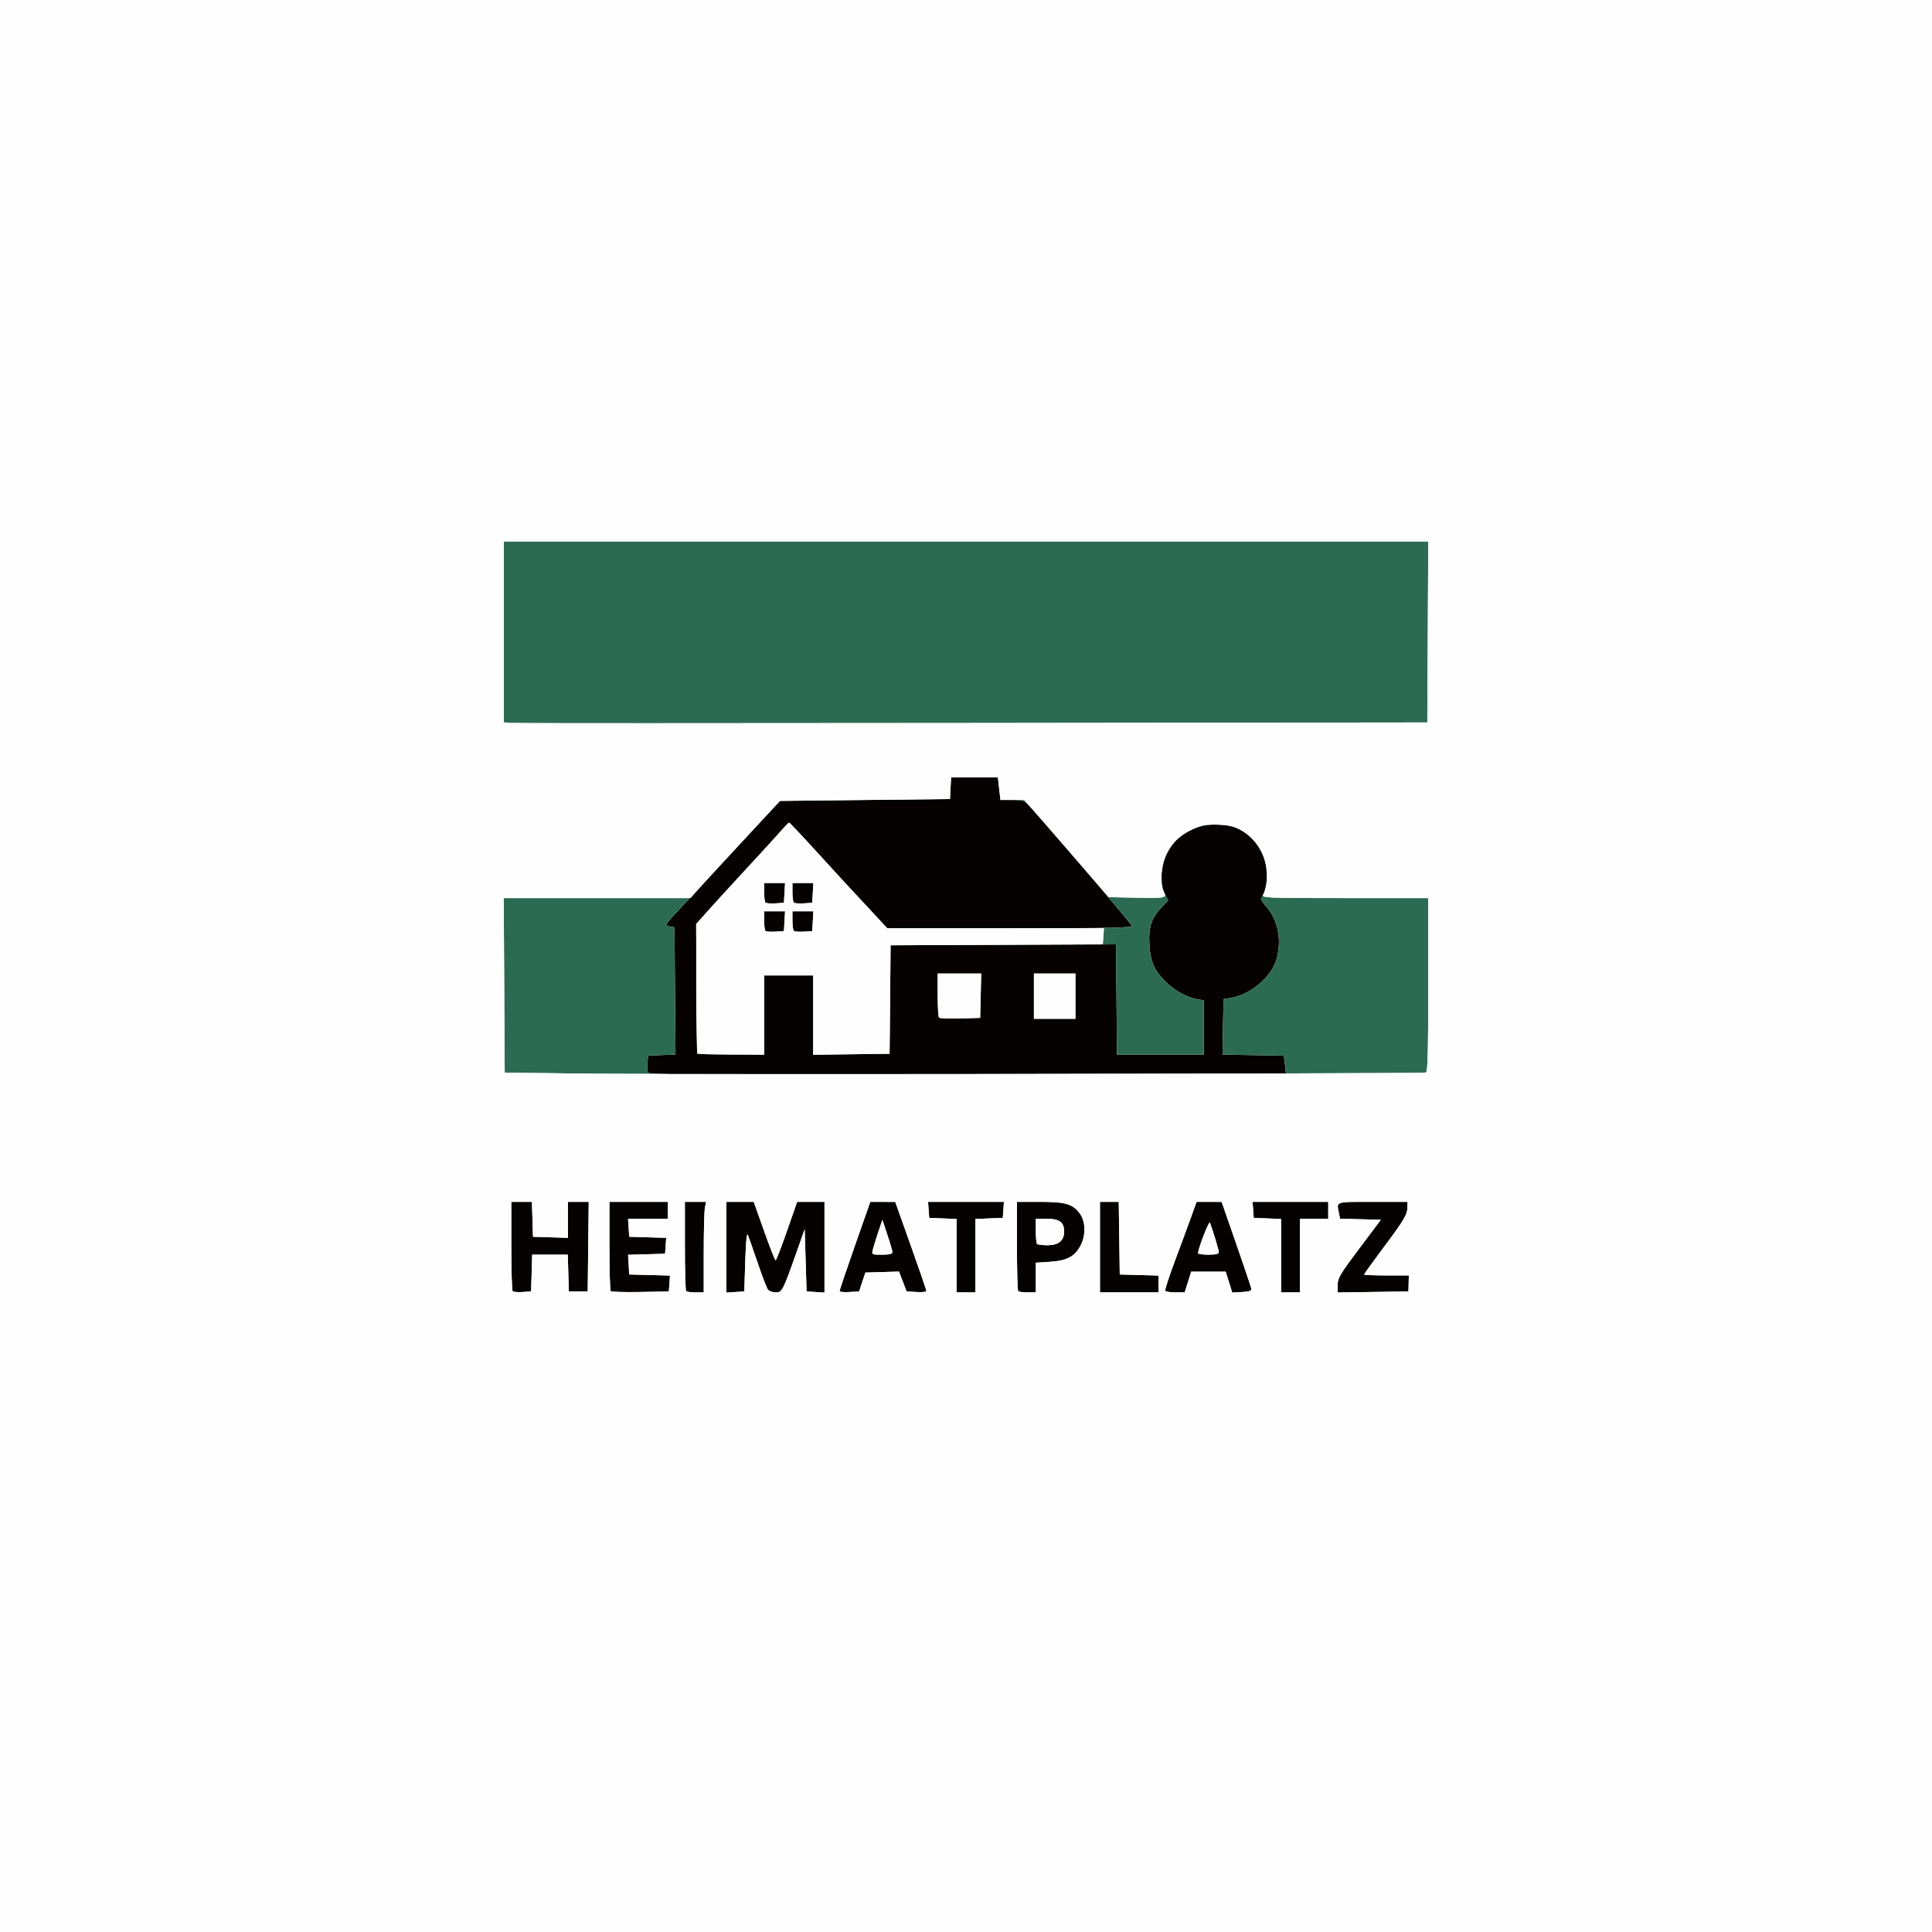
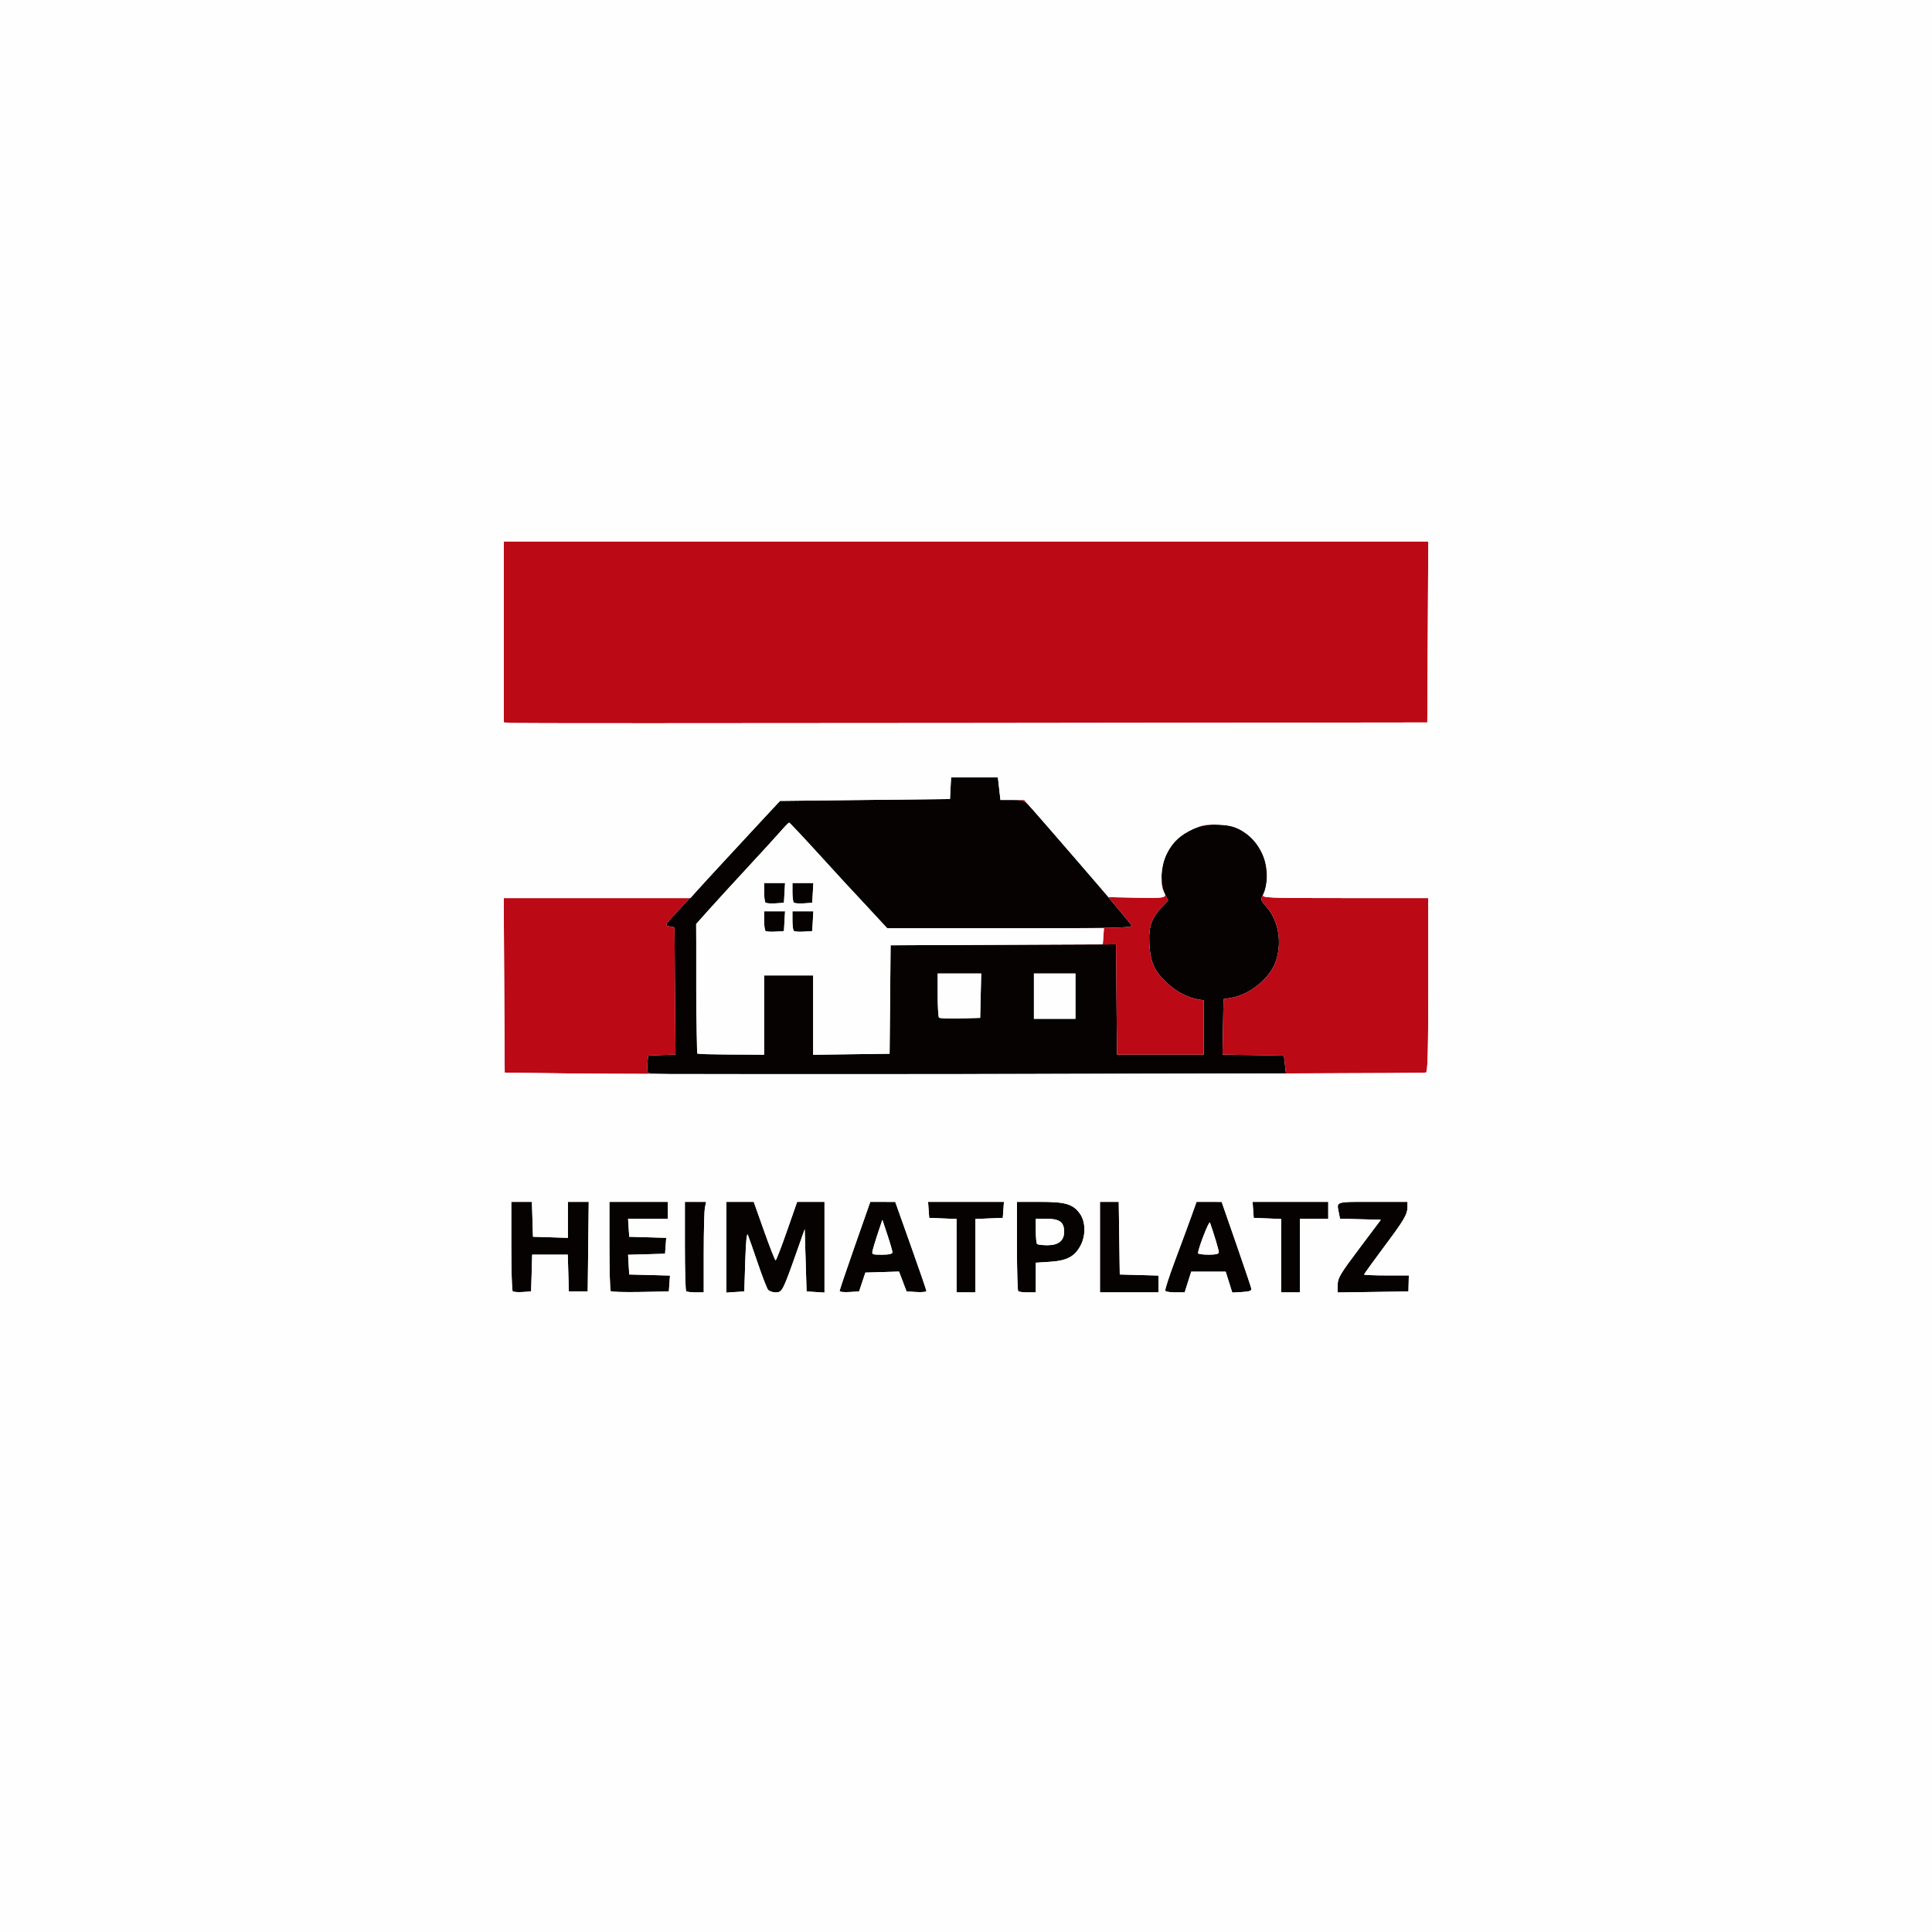
<svg xmlns="http://www.w3.org/2000/svg" width="1024" height="1024" viewBox="0 0 1024 1024">
  <g>
    <path d="M 638.05 569.02 C614.10,569.03 538.11,569.23 469.19,569.45 C366.01,569.78 343.79,569.62 343.37,568.53 C343.09,567.80 343.01,565.48 343.18,563.36 L 343.50 559.50 L 358.03 558.91 L 357.76 525.22 L 357.50 491.52 L 354.80 491.01 C352.15,490.51 352.24,490.34 360.06,482.00 C364.44,477.33 374.65,466.31 382.76,457.53 C390.87,448.74 401.08,437.72 405.46,433.03 L 413.42 424.50 L 458.46 424.00 L 503.50 423.50 L 504.10 412.00 L 528.90 412.00 L 530.26 424.00 L 536.50 424.00 C542.58,424.00 542.85,424.11 546.62,428.28 C558.70,441.60 599.55,489.49 599.82,490.64 C600.09,491.78 589.48,492.00 535.20,492.00 L 470.25 492.00 L 459.37 480.25 C453.39,473.79 448.26,468.27 447.97,468.00 C447.68,467.73 440.99,460.41 433.10,451.75 C425.21,443.09 418.53,436.00 418.26,436.00 C417.98,436.00 415.90,438.13 413.63,440.74 C411.36,443.34 403.42,452.03 396.00,460.04 C388.58,468.05 379.46,478.02 375.74,482.18 L 368.97 489.76 L 369.24 524.13 L 369.50 558.50 L 405.00 559.05 L 405.00 517.00 L 431.00 517.00 L 431.00 559.04 L 471.50 558.50 L 471.77 529.75 L 472.03 501.00 L 528.02 500.80 C558.81,500.69 585.69,500.58 587.75,500.55 L 591.50 500.50 L 591.77 529.75 L 592.03 559.00 L 638.00 559.00 L 638.00 530.22 L 634.30 529.53 C628.83,528.50 623.06,525.32 618.17,520.65 C611.74,514.50 609.73,509.94 609.20,500.29 C608.70,491.13 610.33,486.48 616.17,480.36 L 619.17 477.23 L 617.41 473.86 C616.30,471.74 615.65,468.28 615.65,464.50 C615.65,448.86 628.08,437.00 644.46,437.00 C656.27,437.00 664.54,442.32 669.34,453.00 C671.96,458.84 672.15,469.19 669.72,473.71 C668.00,476.91 668.00,476.93 671.09,480.44 C677.48,487.72 679.53,498.47 676.49,508.71 C673.77,517.88 662.85,527.11 652.66,528.84 L 648.50 529.55 L 648.22 544.25 L 647.95 558.95 L 664.22 559.23 L 680.50 559.50 L 681.59 569.00 ZM 395.00 668.50 L 394.50 684.50 L 389.75 684.80 L 385.00 685.11 L 385.00 637.00 L 392.25 637.00 L 399.50 637.01 L 405.00 652.50 C408.02,661.02 410.76,667.99 411.08,668.00 C411.41,668.00 414.11,661.03 417.08,652.51 L 422.50 637.02 L 429.75 637.01 L 437.00 637.00 L 437.00 685.11 L 432.25 684.80 L 427.50 684.50 L 426.50 651.50 L 422.09 664.00 C414.96,684.17 414.53,685.00 411.16,685.00 C409.56,685.00 407.72,684.37 407.09,683.61 C406.45,682.84 403.97,676.43 401.58,669.36 C399.18,662.29 396.83,655.60 396.36,654.50 C395.81,653.22 395.32,658.27 395.00,668.50 ZM 631.37 674.00 L 627.90 685.00 L 623.01 685.00 C620.32,685.00 617.89,684.62 617.60,684.17 C617.32,683.71 619.69,676.39 622.86,667.92 C626.04,659.44 629.89,649.01 631.42,644.75 L 634.20 637.00 L 640.85 637.01 L 647.50 637.03 L 655.23 659.26 C659.48,671.49 663.08,682.17 663.23,683.00 C663.44,684.15 662.28,684.57 658.32,684.80 L 653.13 685.10 L 649.63 674.00 ZM 458.67 674.50 L 455.34 684.50 L 450.17 684.80 C447.33,684.97 444.99,684.74 444.98,684.30 C444.97,683.86 448.63,673.04 453.11,660.25 L 461.27 637.00 L 467.88 637.02 L 474.50 637.03 L 482.77 660.27 C487.32,673.05 491.04,683.86 491.02,684.30 C491.01,684.74 488.64,684.97 485.75,684.80 L 480.50 684.50 L 476.50 673.96 L 467.58 674.23 ZM 281.79 674.75 L 281.50 684.50 L 276.96 684.80 C274.47,684.96 272.10,684.77 271.71,684.38 C271.32,683.99 271.00,673.17 271.00,660.33 L 271.00 637.00 L 281.92 637.00 L 282.21 646.25 L 282.50 655.50 L 301.00 656.08 L 301.00 637.00 L 312.04 637.00 L 311.50 684.50 L 301.50 684.50 L 301.21 674.75 L 300.93 665.00 L 282.07 665.00 ZM 549.00 669.26 L 549.00 685.00 L 544.67 685.00 C542.28,685.00 540.03,684.70 539.67,684.33 C539.30,683.97 539.00,673.17 539.00,660.33 L 539.00 637.00 L 551.25 637.00 C564.73,637.00 568.63,638.15 572.32,643.18 C575.38,647.35 575.59,654.61 572.82,659.98 C569.70,665.99 565.59,668.20 556.39,668.79 ZM 354.81 680.28 L 354.50 684.50 L 339.44 684.78 C331.16,684.93 324.07,684.74 323.69,684.36 C323.31,683.98 323.00,673.17 323.00,660.33 L 323.00 637.00 L 354.00 637.00 L 354.00 646.00 L 332.89 646.00 L 333.20 650.75 L 333.50 655.50 L 343.31 655.79 L 353.11 656.07 L 352.81 660.29 L 352.50 664.50 L 342.70 664.79 L 332.90 665.07 L 333.20 670.29 L 333.50 675.50 L 344.31 675.78 L 355.11 676.07 ZM 746.61 680.25 L 746.50 684.50 L 727.75 684.77 L 709.00 685.04 L 709.00 681.00 C709.00,677.40 710.25,675.30 720.45,661.73 L 731.89 646.50 L 721.07 646.22 L 710.24 645.94 L 709.62 642.84 C709.56,642.54 709.50,642.25 709.44,641.97 C709.10,640.34 708.87,639.24 709.28,638.51 C710.13,636.99 713.71,636.99 724.65,637.00 C725.55,637.00 726.50,637.00 727.50,637.00 L 746.00 637.00 L 746.00 639.43 C746.00,643.63 744.48,646.26 733.59,660.83 C727.77,668.63 723.00,675.23 723.00,675.51 C723.00,675.78 728.34,676.00 734.86,676.00 L 746.72 676.00 ZM 689.00 646.00 L 689.00 685.00 L 679.00 685.00 L 679.00 646.09 L 664.50 645.50 L 663.89 637.00 L 704.00 637.00 L 704.00 646.00 ZM 517.00 646.09 L 517.00 685.00 L 507.00 685.00 L 507.00 646.09 L 492.50 645.50 L 491.89 637.00 L 532.11 637.00 L 531.50 645.50 ZM 614.00 676.07 L 614.00 685.00 L 583.00 685.00 L 583.00 637.00 L 592.96 637.00 L 593.50 675.50 ZM 497.70 539.37 C498.08,539.75 503.15,539.94 508.95,539.78 L 519.50 539.50 L 520.06 516.00 L 497.00 516.00 L 497.00 527.33 C497.00,533.57 497.31,538.98 497.70,539.37 ZM 548.00 516.00 L 548.00 540.00 L 570.00 540.00 L 570.00 516.00 ZM 373.00 664.12 L 373.00 685.00 L 368.67 685.00 C366.28,685.00 364.03,684.70 363.67,684.33 C363.30,683.97 363.00,673.17 363.00,660.33 L 363.00 637.00 L 374.25 637.00 L 373.62 640.12 C373.28,641.84 373.00,652.64 373.00,664.12 ZM 549.67 659.33 C550.03,659.70 552.51,660.00 555.17,660.00 C561.01,660.00 564.00,657.58 564.00,652.83 C564.00,647.77 561.63,646.00 554.85,646.00 L 549.00 646.00 L 549.00 652.33 C549.00,655.82 549.30,658.97 549.67,659.33 ZM 415.80 488.25 L 415.50 493.50 L 410.96 493.80 C408.47,493.96 406.10,493.77 405.71,493.38 C405.32,492.99 405.00,490.49 405.00,487.83 L 405.00 483.00 L 416.10 483.00 ZM 430.80 488.25 L 430.50 493.50 L 425.96 493.80 C423.47,493.96 421.10,493.77 420.71,493.38 C420.32,492.99 420.00,490.49 420.00,487.83 L 420.00 483.00 L 431.10 483.00 ZM 415.80 473.25 L 415.50 478.50 L 410.96 478.80 C408.47,478.96 406.10,478.77 405.71,478.38 C405.32,477.99 405.00,475.49 405.00,472.83 L 405.00 468.00 L 416.10 468.00 ZM 430.80 473.25 L 430.50 478.50 L 425.96 478.80 C423.47,478.96 421.10,478.77 420.71,478.38 C420.32,477.99 420.00,475.49 420.00,472.83 L 420.00 468.00 L 431.10 468.00 ZM 462.64 662.25 C461.96,665.00 461.96,665.00 467.48,665.00 C471.22,665.00 473.00,664.60 473.00,663.75 C473.00,663.07 471.80,658.91 470.34,654.52 L 467.68 646.52 L 465.50 653.01 C464.30,656.58 463.02,660.74 462.64,662.25 ZM 635.00 664.20 C635.00,664.64 637.47,665.00 640.50,665.00 C644.36,665.00 646.00,664.61 646.00,663.69 C646.00,662.61 643.45,654.09 641.30,648.00 C640.86,646.74 635.00,661.80 635.00,664.20 Z" fill="rgb(6,2,1)" />
-     <path d="M 756.76 334.96 L 756.50 382.92 L 515.00 383.21 C382.17,383.37 272.04,383.36 270.25,383.19 L 267.00 382.87 L 267.00 287.00 L 757.02 287.00 ZM 755.75 568.49 C755.25,568.66 725.56,568.81 681.59,568.94 L 680.50 559.50 L 664.22 559.23 L 647.95 558.95 L 648.22 544.25 L 648.50 529.55 L 652.66 528.84 C662.85,527.11 673.77,517.88 676.49,508.71 C679.53,498.47 677.48,487.72 671.09,480.44 C668.00,476.93 668.00,476.91 669.72,473.71 C669.76,473.63 669.80,473.55 669.84,473.46 C669.74,473.73 669.64,473.99 669.53,474.25 C668.83,475.90 671.27,476.00 712.89,476.00 L 757.00 476.00 L 757.00 522.03 C757.00,557.96 756.73,568.16 755.75,568.49 ZM 349.09 569.20 C328.11,569.15 312.83,569.09 306.00,569.00 L 267.50 568.50 L 267.24 522.25 L 266.98 476.00 L 365.65 476.00 C363.38,478.45 361.43,480.53 360.06,482.00 C352.24,490.34 352.15,490.51 354.80,491.01 L 357.50 491.52 L 357.76 525.22 L 358.03 558.91 L 343.50 559.50 L 343.18 563.36 C343.01,565.48 343.09,567.80 343.37,568.53 C343.48,568.81 345.05,569.03 349.09,569.20 ZM 617.25 473.53 C617.30,473.65 617.36,473.76 617.41,473.86 L 619.17 477.23 L 616.17 480.36 C610.33,486.48 608.70,491.13 609.20,500.29 C609.73,509.94 611.74,514.50 618.17,520.65 C623.06,525.32 628.83,528.50 634.30,529.53 L 638.00 530.22 L 638.00 559.00 L 592.03 559.00 L 591.77 529.75 L 591.50 500.50 L 587.75 500.55 C585.69,500.58 558.81,500.69 528.02,500.80 L 488.33 500.94 L 528.27 500.76 L 584.50 500.50 L 585.11 492.00 L 535.20 492.00 C589.48,492.00 600.09,491.78 599.82,490.64 C599.68,490.04 588.66,476.91 576.38,462.54 L 587.61 475.50 L 601.51 475.78 C616.32,476.08 618.31,475.97 617.25,473.53 ZM 638.05 569.02 L 654.39 569.01 C626.26,569.08 594.38,569.14 561.56,569.18 C596.19,569.09 624.93,569.03 638.05,569.02 ZM 546.44 428.08 C542.85,424.12 542.48,424.00 536.56,424.00 L 542.87 424.00 ZM 615.73 462.43 C615.68,463.11 615.65,463.80 615.65,464.50 C615.65,467.98 616.21,471.20 617.16,473.34 C617.07,473.16 616.97,472.97 616.86,472.76 C615.63,470.48 615.29,466.54 615.73,462.43 ZM 642.61 437.05 C639.39,437.23 636.33,437.87 633.52,438.92 C636.75,437.49 638.74,437.03 642.61,437.05 ZM 671.15 468.76 C671.65,465.15 671.47,460.76 670.63,457.02 C671.63,460.83 671.84,464.85 671.15,468.76 ZM 656.79 439.48 C654.74,438.53 652.51,437.85 650.10,437.45 C652.86,437.76 654.63,438.32 656.79,439.48 ZM 369.67 558.33 C369.73,558.40 370.02,558.46 370.51,558.52 L 369.50 558.50 L 369.49 556.90 C369.54,557.78 369.60,558.27 369.67,558.33 ZM 405.00 559.05 L 402.00 559.00 L 405.00 559.00 ZM 368.97 489.76 L 369.00 489.73 L 369.00 493.22 ZM 624.10 444.71 C623.40,445.37 622.74,446.06 622.11,446.78 C622.73,446.05 623.39,445.36 624.10,444.71 Z" fill="rgb(44,107,83)" />
+     <path d="M 756.76 334.96 L 756.50 382.92 L 515.00 383.21 C382.17,383.37 272.04,383.36 270.25,383.19 L 267.00 382.87 L 267.00 287.00 L 757.02 287.00 ZM 755.75 568.49 C755.25,568.66 725.56,568.81 681.59,568.94 L 680.50 559.50 L 664.22 559.23 L 647.95 558.95 L 648.22 544.25 L 648.50 529.55 L 652.66 528.84 C662.85,527.11 673.77,517.88 676.49,508.71 C679.53,498.47 677.48,487.72 671.09,480.44 C668.00,476.93 668.00,476.91 669.72,473.71 C669.76,473.63 669.80,473.55 669.84,473.46 C669.74,473.73 669.64,473.99 669.53,474.25 C668.83,475.90 671.27,476.00 712.89,476.00 L 757.00 476.00 L 757.00 522.03 C757.00,557.96 756.73,568.16 755.75,568.49 ZM 349.09 569.20 C328.11,569.15 312.83,569.09 306.00,569.00 L 267.50 568.50 L 267.24 522.25 L 266.98 476.00 L 365.65 476.00 C363.38,478.45 361.43,480.53 360.06,482.00 C352.24,490.34 352.15,490.51 354.80,491.01 L 357.50 491.52 L 357.76 525.22 L 358.03 558.91 L 343.50 559.50 L 343.18 563.36 C343.01,565.48 343.09,567.80 343.37,568.53 C343.48,568.81 345.05,569.03 349.09,569.20 ZM 617.25 473.53 C617.30,473.65 617.36,473.76 617.41,473.86 L 619.17 477.23 L 616.17 480.36 C610.33,486.48 608.70,491.13 609.20,500.29 C609.73,509.94 611.74,514.50 618.17,520.65 C623.06,525.32 628.83,528.50 634.30,529.53 L 638.00 530.22 L 638.00 559.00 L 592.03 559.00 L 591.77 529.75 L 591.50 500.50 L 587.75 500.55 C585.69,500.58 558.81,500.69 528.02,500.80 L 488.33 500.94 L 528.27 500.76 L 584.50 500.50 L 585.11 492.00 L 535.20 492.00 C589.48,492.00 600.09,491.78 599.82,490.64 C599.68,490.04 588.66,476.91 576.38,462.54 L 587.61 475.50 L 601.51 475.78 C616.32,476.08 618.31,475.97 617.25,473.53 ZM 638.05 569.02 L 654.39 569.01 C626.26,569.08 594.38,569.14 561.56,569.18 C596.19,569.09 624.93,569.03 638.05,569.02 ZM 546.44 428.08 C542.85,424.12 542.48,424.00 536.56,424.00 L 542.87 424.00 ZM 615.73 462.43 C615.68,463.11 615.65,463.80 615.65,464.50 C615.65,467.98 616.21,471.20 617.16,473.34 C617.07,473.16 616.97,472.97 616.86,472.76 C615.63,470.48 615.29,466.54 615.73,462.43 ZM 642.61 437.05 C639.39,437.23 636.33,437.87 633.52,438.92 C636.75,437.49 638.74,437.03 642.61,437.05 ZM 671.15 468.76 C671.65,465.15 671.47,460.76 670.63,457.02 C671.63,460.83 671.84,464.85 671.15,468.76 ZM 656.79 439.48 C654.74,438.53 652.51,437.85 650.10,437.45 C652.86,437.76 654.63,438.32 656.79,439.48 ZM 369.67 558.33 C369.73,558.40 370.02,558.46 370.51,558.52 L 369.50 558.50 L 369.49 556.90 C369.54,557.78 369.60,558.27 369.67,558.33 ZM 405.00 559.05 L 402.00 559.00 L 405.00 559.00 ZM 368.97 489.76 L 369.00 489.73 L 369.00 493.22 ZM 624.10 444.71 C623.40,445.37 622.74,446.06 622.11,446.78 C622.73,446.05 623.39,445.36 624.10,444.71 Z" fill="rgb(187,9,22)" />
    <path d="M 0.00 512.00 L 0.00 0.00 L 512.00 0.00 L 1024.00 0.00 L 1024.00 512.00 L 1024.00 1024.00 L 512.00 1024.00 L 0.00 1024.00 L 0.00 512.00 ZM 281.79 674.75 L 282.07 665.00 L 291.50 665.00 L 300.93 665.00 L 301.21 674.75 L 301.50 684.50 L 306.50 684.50 L 311.50 684.50 L 311.77 660.75 L 312.04 637.00 L 306.52 637.00 L 301.00 637.00 L 301.00 646.54 L 301.00 656.08 L 291.75 655.79 L 282.50 655.50 L 282.21 646.25 L 281.92 637.00 L 276.46 637.00 L 271.00 637.00 L 271.00 660.33 C271.00,673.17 271.32,683.99 271.71,684.38 C272.10,684.77 274.47,684.96 276.96,684.80 L 281.50 684.50 L 281.79 674.75 ZM 354.81 680.28 L 355.11 676.07 L 344.31 675.78 L 333.50 675.50 L 333.20 670.29 L 332.90 665.07 L 342.70 664.79 L 352.50 664.50 L 352.81 660.29 L 353.11 656.07 L 343.31 655.79 L 333.50 655.50 L 333.20 650.75 L 332.89 646.00 L 343.45 646.00 L 354.00 646.00 L 354.00 641.50 L 354.00 637.00 L 338.50 637.00 L 323.00 637.00 L 323.00 660.33 C323.00,673.17 323.31,683.98 323.69,684.36 C324.07,684.74 331.16,684.93 339.44,684.78 L 354.50 684.50 L 354.81 680.28 ZM 373.00 664.12 C373.00,652.64 373.28,641.84 373.62,640.12 L 374.25 637.00 L 368.62 637.00 L 363.00 637.00 L 363.00 660.33 C363.00,673.17 363.30,683.97 363.67,684.33 C364.03,684.70 366.28,685.00 368.67,685.00 L 373.00 685.00 L 373.00 664.12 ZM 395.00 668.50 C395.32,658.27 395.81,653.22 396.36,654.50 C396.83,655.60 399.18,662.29 401.58,669.36 C403.97,676.43 406.45,682.84 407.09,683.61 C407.72,684.37 409.56,685.00 411.16,685.00 C414.53,685.00 414.96,684.17 422.09,664.00 L 426.50 651.50 L 427.00 668.00 L 427.50 684.50 L 432.25 684.80 L 437.00 685.11 L 437.00 661.05 L 437.00 637.00 L 429.75 637.01 L 422.50 637.02 L 417.08 652.51 C414.11,661.03 411.41,668.00 411.08,668.00 C410.76,667.99 408.02,661.02 405.00,652.50 L 399.50 637.01 L 392.25 637.00 L 385.00 637.00 L 385.00 661.05 L 385.00 685.11 L 389.75 684.80 L 394.50 684.50 L 395.00 668.50 ZM 457.00 679.50 L 458.67 674.50 L 467.58 674.23 L 476.50 673.96 L 478.50 679.23 L 480.50 684.50 L 485.75 684.80 C488.64,684.97 491.01,684.74 491.02,684.30 C491.04,683.86 487.32,673.05 482.77,660.27 L 474.50 637.03 L 467.88 637.02 L 461.27 637.00 L 453.11 660.25 C448.63,673.04 444.97,683.86 444.98,684.30 C444.99,684.74 447.33,684.97 450.17,684.80 L 455.34 684.50 L 457.00 679.50 ZM 517.00 665.54 L 517.00 646.09 L 524.25 645.79 L 531.50 645.50 L 531.81 641.25 L 532.11 637.00 L 512.00 637.00 L 491.89 637.00 L 492.19 641.25 L 492.50 645.50 L 499.75 645.79 L 507.00 646.09 L 507.00 665.54 L 507.00 685.00 L 512.00 685.00 L 517.00 685.00 L 517.00 665.54 ZM 549.00 677.13 L 549.00 669.26 L 556.39 668.79 C565.59,668.20 569.70,665.99 572.82,659.98 C575.59,654.61 575.38,647.35 572.32,643.18 C568.63,638.15 564.73,637.00 551.25,637.00 L 539.00 637.00 L 539.00 660.33 C539.00,673.17 539.30,683.97 539.67,684.33 C540.03,684.70 542.28,685.00 544.67,685.00 L 549.00 685.00 L 549.00 677.13 ZM 614.00 680.53 L 614.00 676.07 L 603.75 675.78 L 593.50 675.50 L 593.23 656.25 L 592.96 637.00 L 587.98 637.00 L 583.00 637.00 L 583.00 661.00 L 583.00 685.00 L 598.50 685.00 L 614.00 685.00 L 614.00 680.53 ZM 629.63 679.50 L 631.37 674.00 L 640.50 674.00 L 649.63 674.00 L 651.38 679.55 L 653.13 685.10 L 658.32 684.80 C662.28,684.57 663.44,684.15 663.23,683.00 C663.08,682.17 659.48,671.49 655.23,659.26 L 647.50 637.03 L 640.85 637.01 L 634.20 637.00 L 631.42 644.75 C629.89,649.01 626.04,659.44 622.86,667.92 C619.69,676.39 617.32,683.71 617.60,684.17 C617.89,684.62 620.32,685.00 623.01,685.00 L 627.90 685.00 L 629.63 679.50 ZM 689.00 665.50 L 689.00 646.00 L 696.50 646.00 L 704.00 646.00 L 704.00 641.50 L 704.00 637.00 L 683.94 637.00 L 663.89 637.00 L 664.19 641.25 L 664.50 645.50 L 671.75 645.79 L 679.00 646.09 L 679.00 665.54 L 679.00 685.00 L 684.00 685.00 L 689.00 685.00 L 689.00 665.50 ZM 746.61 680.25 L 746.72 676.00 L 734.86 676.00 C728.34,676.00 723.00,675.78 723.00,675.51 C723.00,675.23 727.77,668.63 733.59,660.83 C744.48,646.26 746.00,643.63 746.00,639.43 L 746.00 637.00 L 727.50 637.00 C707.40,637.00 708.39,636.68 709.62,642.84 L 710.24 645.94 L 721.07 646.22 L 731.89 646.50 L 720.45 661.73 C710.25,675.30 709.00,677.40 709.00,681.00 L 709.00 685.04 L 727.75 684.77 L 746.50 684.50 L 746.61 680.25 ZM 755.75 568.49 C756.73,568.16 757.00,557.96 757.00,522.03 L 757.00 476.00 L 712.89 476.00 C671.27,476.00 668.83,475.90 669.53,474.25 C674.61,462.22 669.82,447.45 658.58,440.53 C654.44,437.98 652.43,437.44 645.89,437.15 C639.31,436.85 637.32,437.17 632.81,439.24 C625.34,442.67 621.53,446.22 618.36,452.69 C615.33,458.89 614.61,468.58 616.86,472.76 C618.58,475.94 617.74,476.11 601.51,475.78 L 587.61 475.50 L 570.71 456.00 C561.42,445.27 551.35,433.69 548.34,430.25 L 542.87 424.00 L 536.56 424.00 L 530.26 424.00 L 529.58 418.00 L 528.90 412.00 L 516.50 412.00 L 504.10 412.00 L 503.80 417.75 L 503.50 423.50 L 458.46 424.00 L 413.42 424.50 L 405.46 433.05 C391.47,448.07 373.62,467.44 369.75,471.79 L 366.01 476.00 L 316.49 476.00 L 266.98 476.00 L 267.24 522.25 L 267.50 568.50 L 306.00 569.00 C350.54,569.58 753.88,569.12 755.75,568.49 ZM 756.76 334.96 L 757.02 287.00 L 512.01 287.00 L 267.00 287.00 L 267.00 334.94 L 267.00 382.87 L 270.25 383.19 C272.04,383.36 382.17,383.37 515.00,383.21 L 756.50 382.92 L 756.76 334.96 ZM 462.64 662.25 C463.02,660.74 464.30,656.58 465.50,653.01 L 467.68 646.52 L 470.34 654.52 C471.80,658.91 473.00,663.07 473.00,663.75 C473.00,664.60 471.22,665.00 467.48,665.00 C461.96,665.00 461.96,665.00 462.64,662.25 ZM 549.67 659.33 C549.30,658.97 549.00,655.82 549.00,652.33 L 549.00 646.00 L 554.85 646.00 C561.63,646.00 564.00,647.77 564.00,652.83 C564.00,657.58 561.01,660.00 555.17,660.00 C552.51,660.00 550.03,659.70 549.67,659.33 ZM 635.00 664.20 C635.00,661.80 640.86,646.74 641.30,648.00 C643.45,654.09 646.00,662.61 646.00,663.69 C646.00,664.61 644.36,665.00 640.50,665.00 C637.47,665.00 635.00,664.64 635.00,664.20 ZM 369.67 558.33 C369.30,557.97 369.00,542.38 369.00,523.70 L 369.00 489.73 L 375.75 482.17 C379.46,478.01 388.58,468.05 396.00,460.04 C403.42,452.03 411.36,443.34 413.63,440.74 C415.90,438.13 417.98,436.00 418.26,436.00 C418.53,436.00 425.21,443.09 433.10,451.75 C440.99,460.41 447.68,467.73 447.97,468.00 C448.26,468.27 453.39,473.79 459.37,480.25 L 470.25 492.00 L 527.68 492.00 L 585.11 492.00 L 584.81 496.25 L 584.50 500.50 L 528.27 500.76 L 472.03 501.02 L 471.77 529.76 L 471.50 558.50 L 451.25 558.77 L 431.00 559.04 L 431.00 538.02 L 431.00 517.00 L 418.00 517.00 L 405.00 517.00 L 405.00 538.00 L 405.00 559.00 L 387.67 559.00 C378.13,559.00 370.03,558.70 369.67,558.33 ZM 415.80 488.25 L 416.10 483.00 L 410.55 483.00 L 405.00 483.00 L 405.00 487.83 C405.00,490.49 405.32,492.99 405.71,493.38 C406.10,493.77 408.47,493.96 410.96,493.80 L 415.50 493.50 L 415.80 488.25 ZM 430.80 488.25 L 431.10 483.00 L 425.55 483.00 L 420.00 483.00 L 420.00 487.83 C420.00,490.49 420.32,492.99 420.71,493.38 C421.10,493.77 423.47,493.96 425.96,493.80 L 430.50 493.50 L 430.80 488.25 ZM 415.80 473.25 L 416.10 468.00 L 410.55 468.00 L 405.00 468.00 L 405.00 472.83 C405.00,475.49 405.32,477.99 405.71,478.38 C406.10,478.77 408.47,478.96 410.96,478.80 L 415.50 478.50 L 415.80 473.25 ZM 430.80 473.25 L 431.10 468.00 L 425.55 468.00 L 420.00 468.00 L 420.00 472.83 C420.00,475.49 420.32,477.99 420.71,478.38 C421.10,478.77 423.47,478.96 425.96,478.80 L 430.50 478.50 L 430.80 473.25 ZM 497.70 539.37 C497.31,538.98 497.00,533.57 497.00,527.33 L 497.00 516.00 L 508.53 516.00 L 520.06 516.00 L 519.78 527.75 L 519.50 539.50 L 508.95 539.78 C503.15,539.94 498.08,539.75 497.70,539.37 ZM 548.00 528.00 L 548.00 516.00 L 559.00 516.00 L 570.00 516.00 L 570.00 528.00 L 570.00 540.00 L 559.00 540.00 L 548.00 540.00 L 548.00 528.00 Z" fill="rgb(254,254,254)" />
  </g>
</svg>
